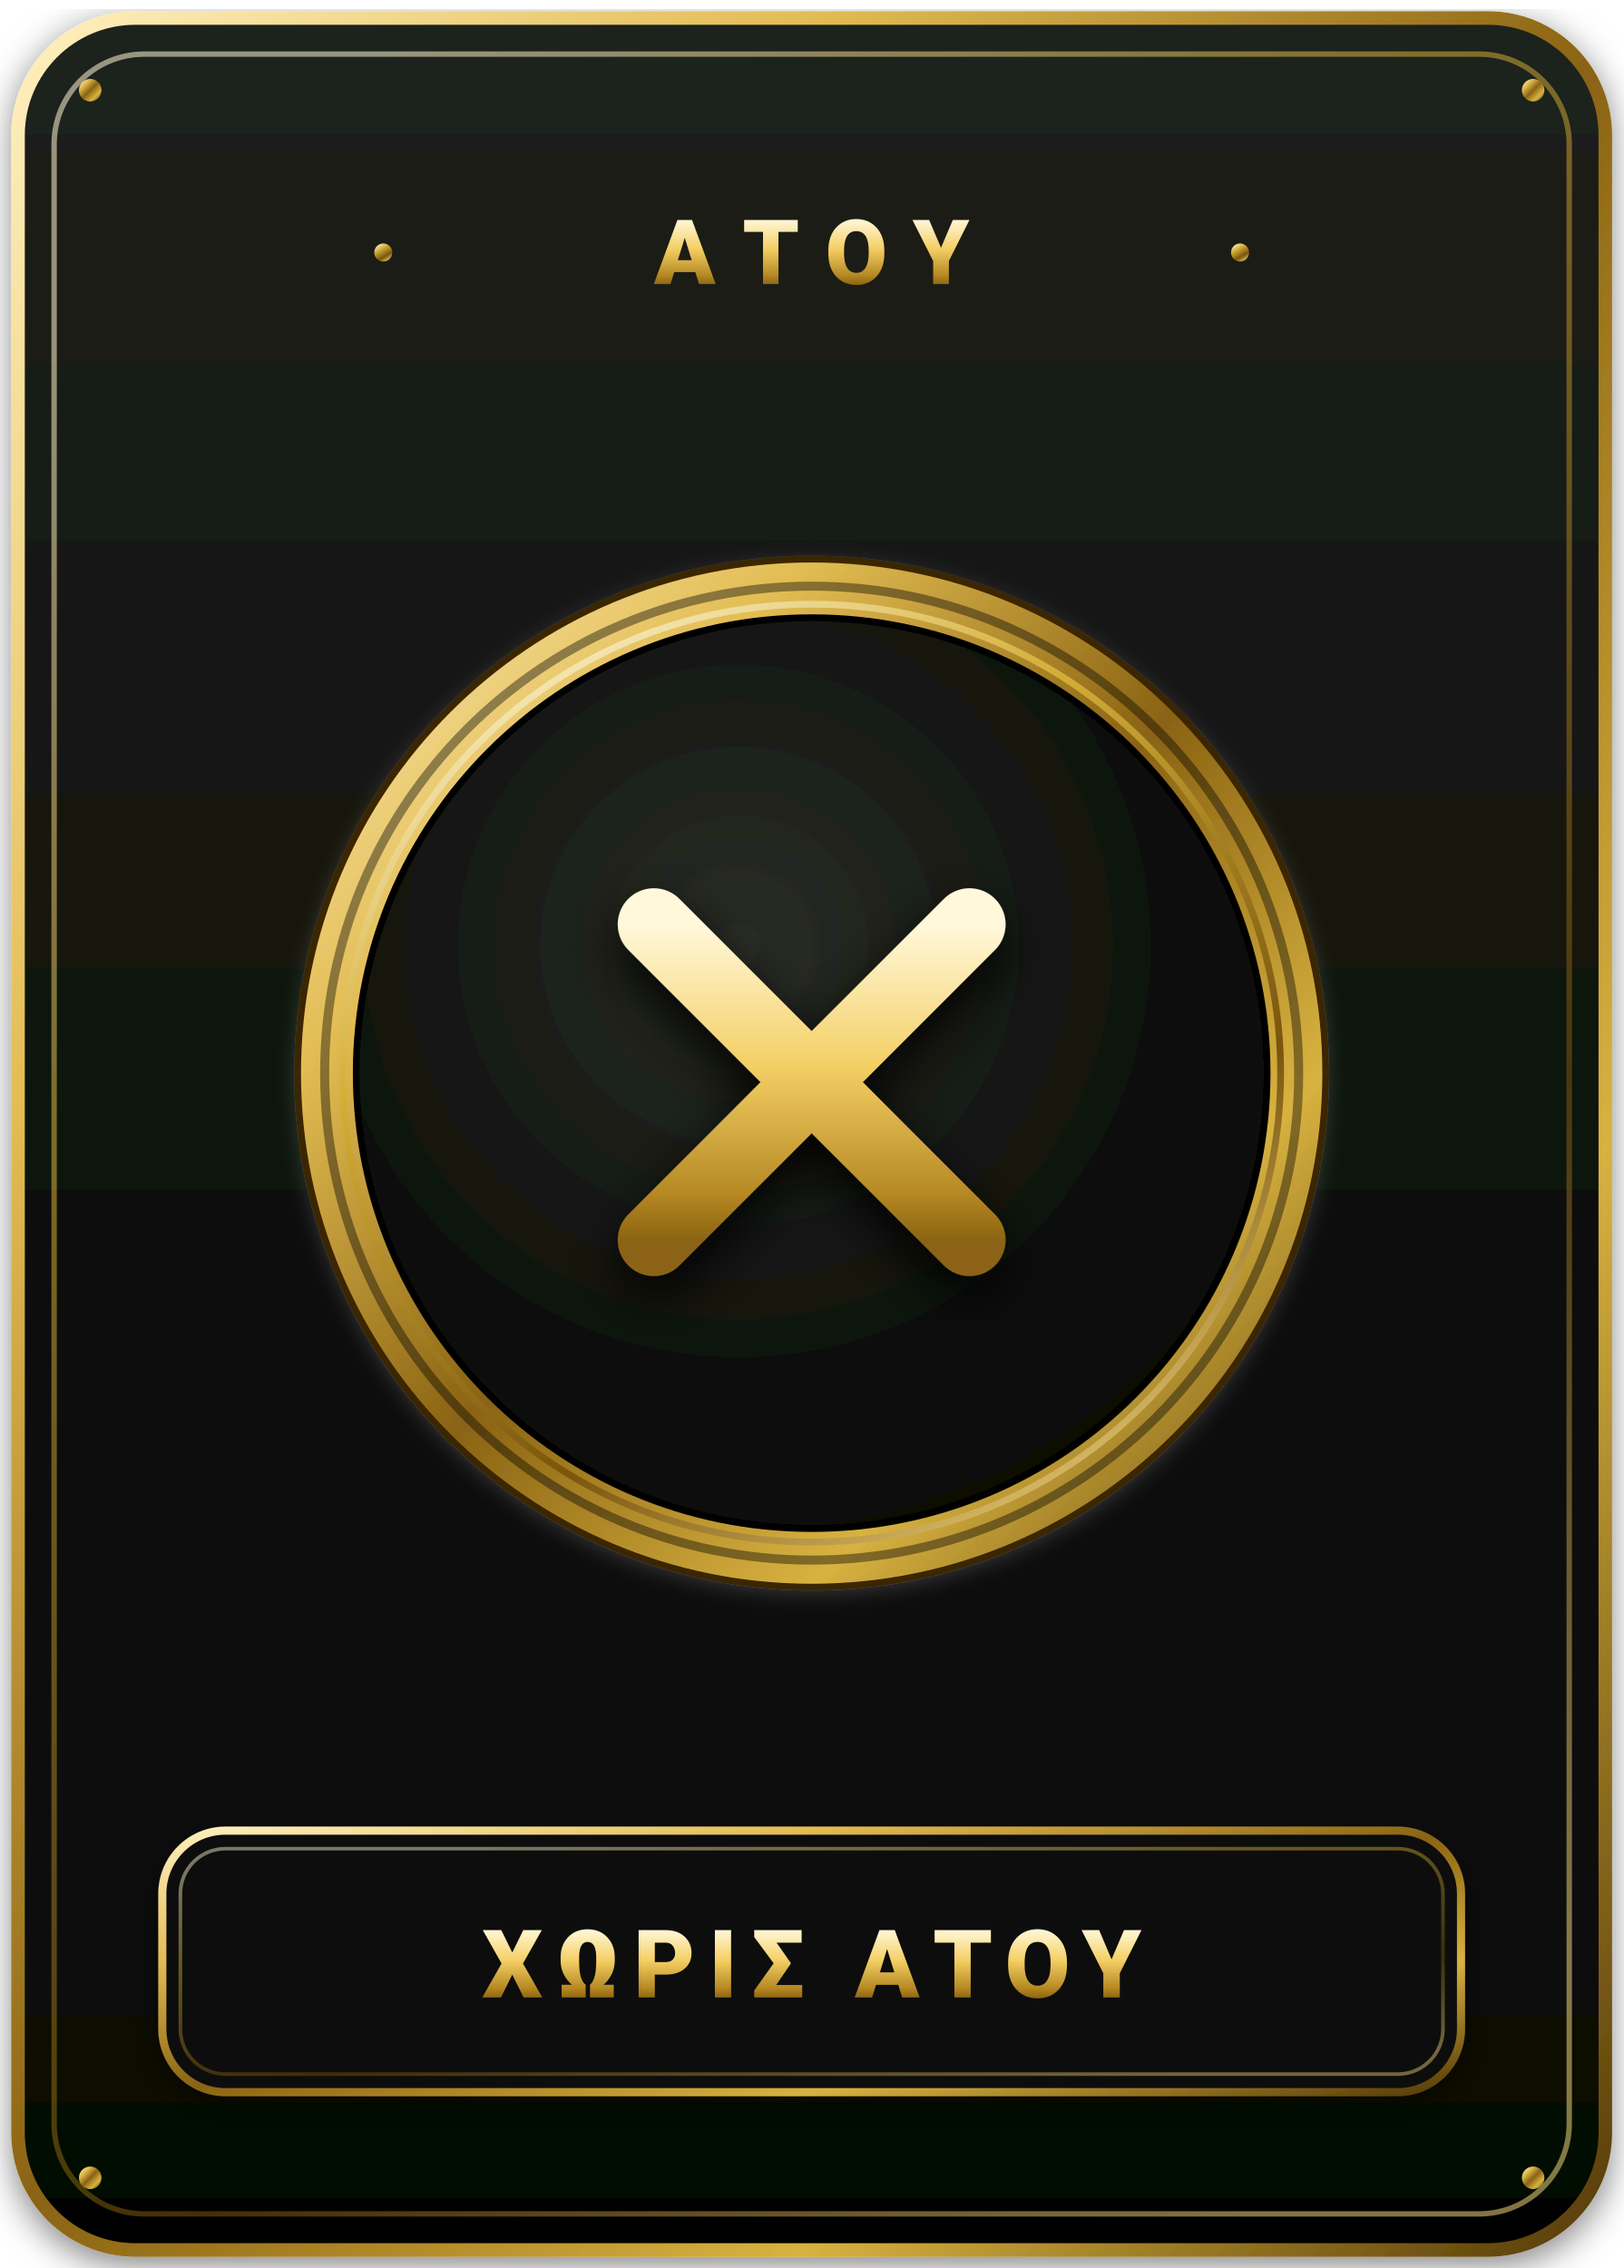
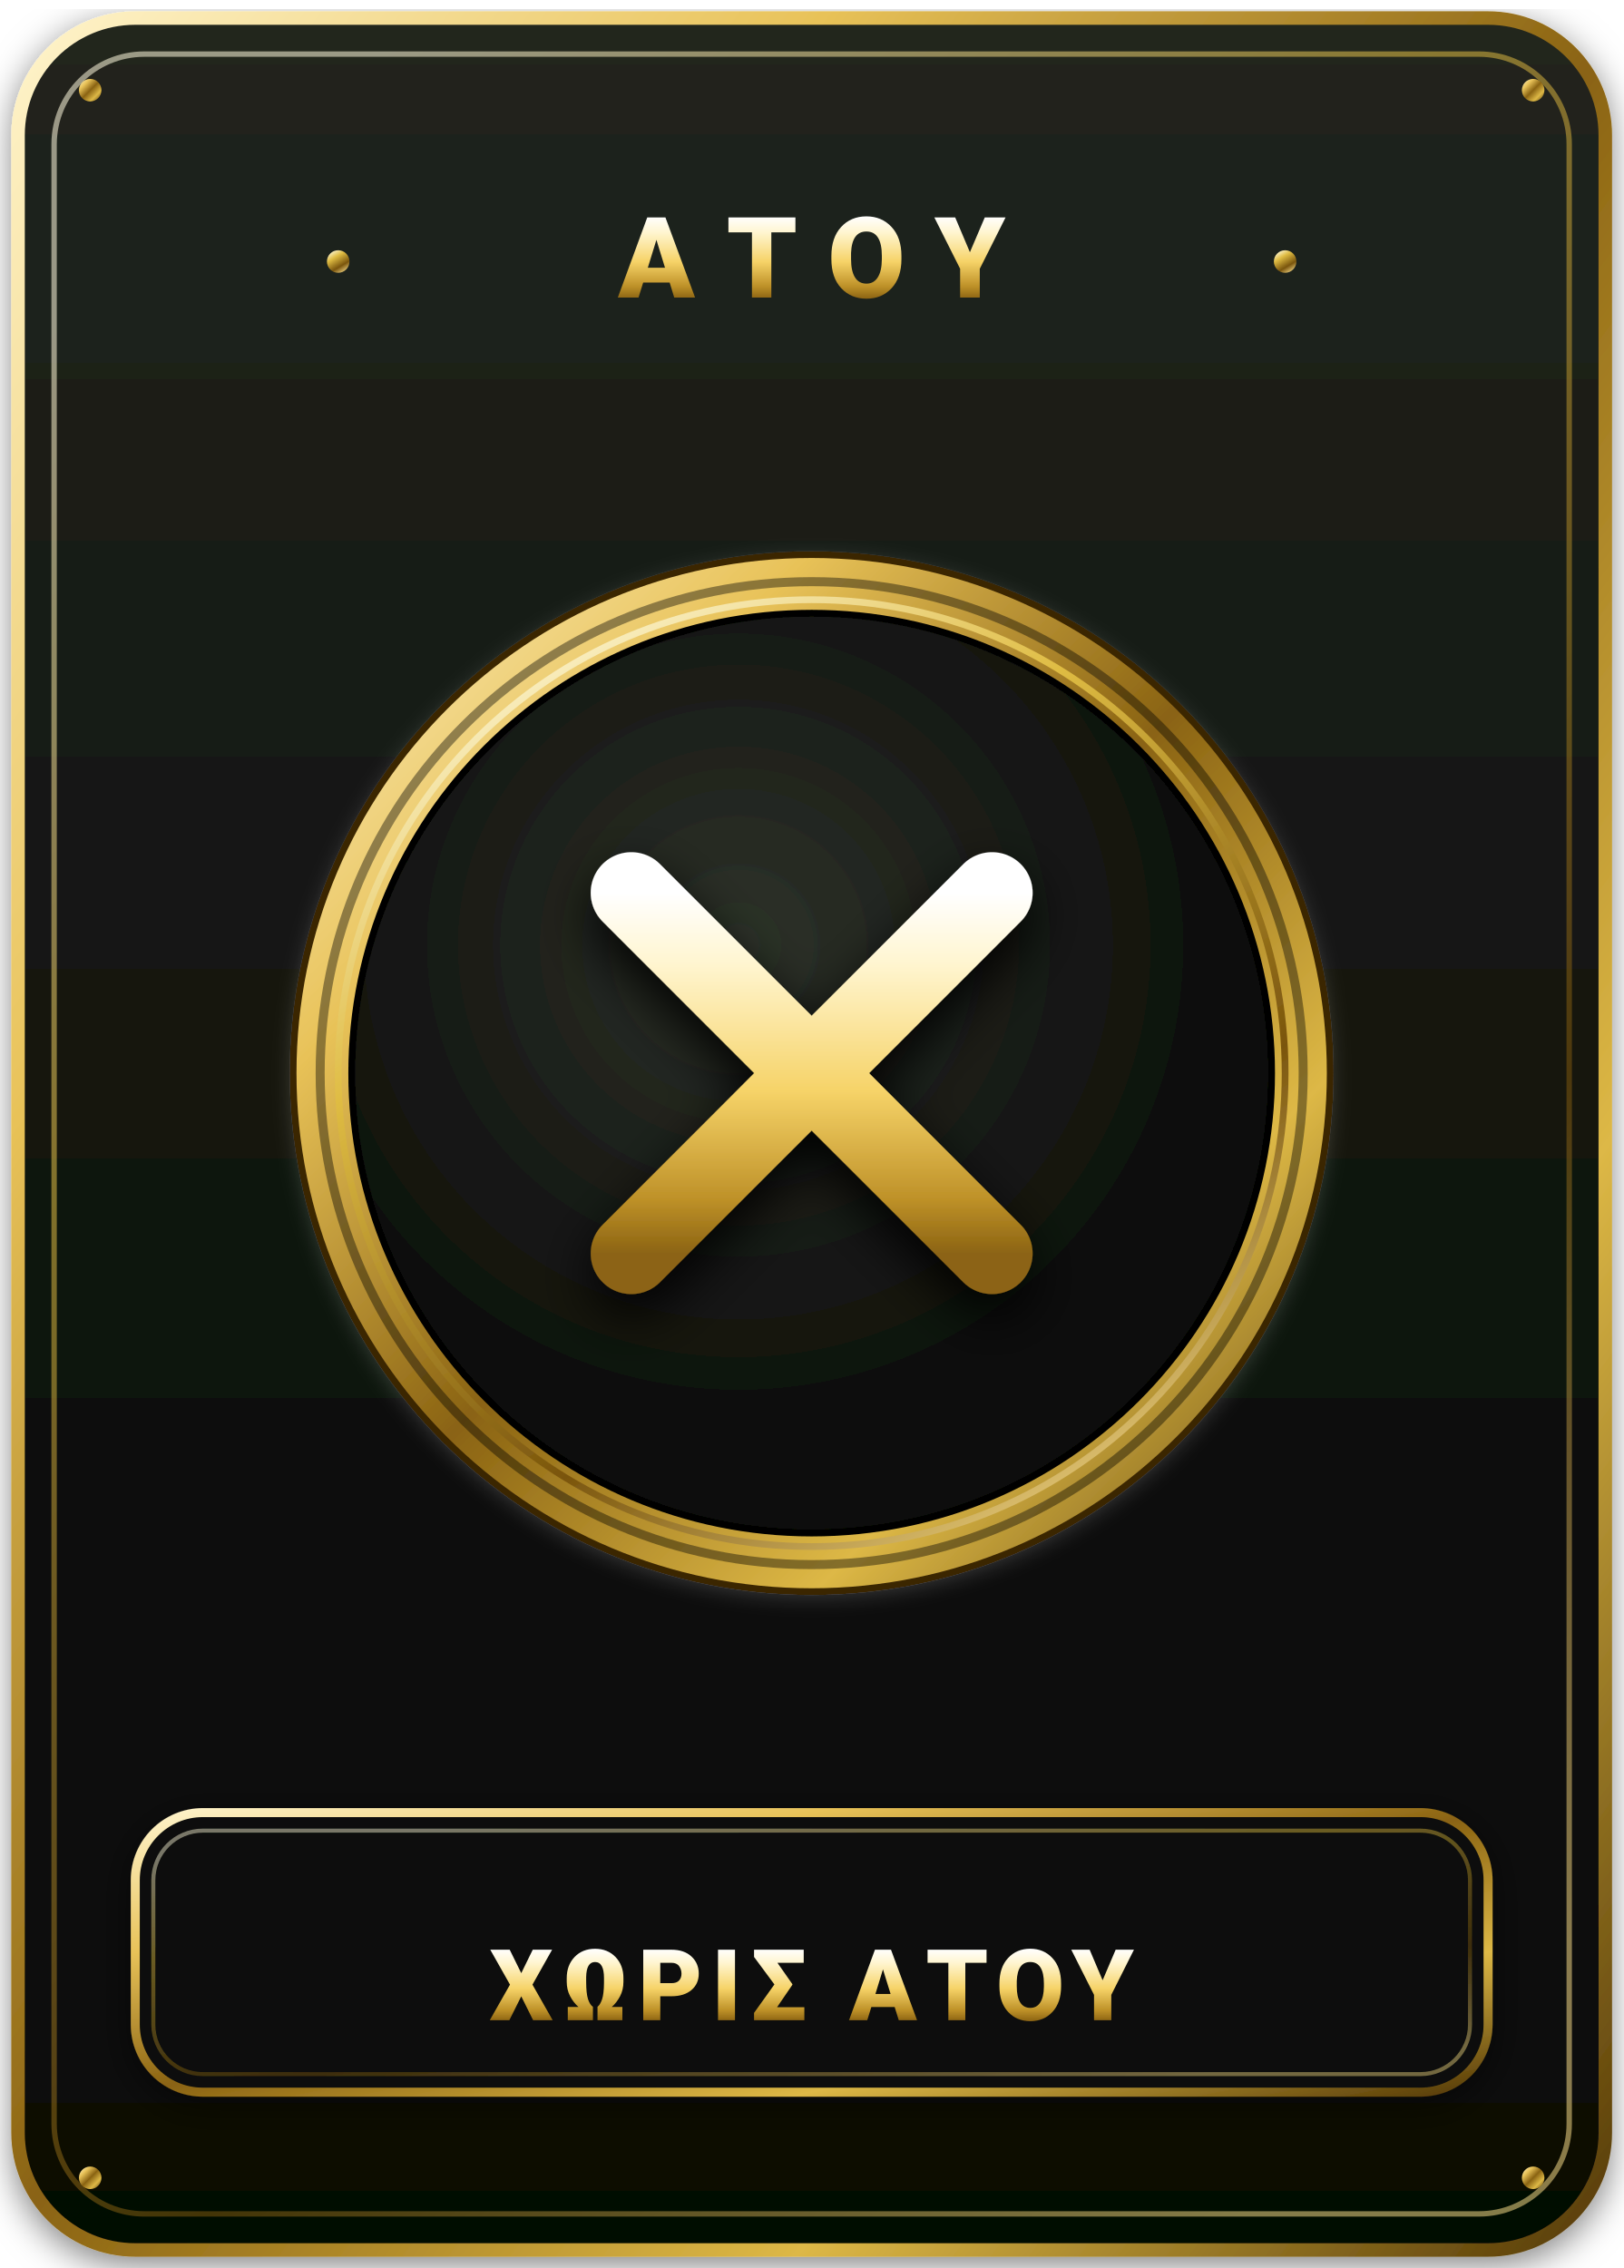
<svg xmlns="http://www.w3.org/2000/svg" viewBox="0 0 360 503" width="360" height="503">
  <defs>
    <linearGradient id="goldBevel" x1="0%" y1="0%" x2="100%" y2="100%">
-       <stop offset="0%" stop-color="#fff0c0" />
-       <stop offset="25%" stop-color="#e2bc52" />
+       <stop offset="0%" stop-color="#fff4cc" />
+       <stop offset="25%" stop-color="#e8c258" />
      <stop offset="50%" stop-color="#8a6312" />
-       <stop offset="75%" stop-color="#d8b240" />
+       <stop offset="75%" stop-color="#ddb846" />
      <stop offset="100%" stop-color="#553a06" />
    </linearGradient>
    <linearGradient id="goldGleam" x1="20%" y1="0%" x2="80%" y2="100%">
-       <stop offset="0%" stop-color="#fdf4d2" />
-       <stop offset="30%" stop-color="#d4af37" />
+       <stop offset="0%" stop-color="#fff9dc" />
+       <stop offset="30%" stop-color="#dfbc43" />
      <stop offset="70%" stop-color="#7a550d" />
-       <stop offset="100%" stop-color="#edd17a" />
+       <stop offset="100%" stop-color="#f2d784" />
    </linearGradient>
    <linearGradient id="goldText" x1="0%" y1="0%" x2="0%" y2="100%">
-       <stop offset="0%" stop-color="#fff8db" />
-       <stop offset="45%" stop-color="#f4cf64" />
-       <stop offset="85%" stop-color="#b68924" />
+       <stop offset="0%" stop-color="#ffffff" />
+       <stop offset="20%" stop-color="#fff5cf" />
+       <stop offset="55%" stop-color="#f6d368" />
+       <stop offset="85%" stop-color="#be9128" />
      <stop offset="100%" stop-color="#8c6413" />
    </linearGradient>
    <linearGradient id="cardBg" x1="0%" y1="0%" x2="0%" y2="100%">
-       <stop offset="0%" stop-color="#1e211b" />
-       <stop offset="40%" stop-color="#121410" />
-       <stop offset="80%" stop-color="#0a0c09" />
-       <stop offset="100%" stop-color="#050604" />
+       <stop offset="0%" stop-color="#21251e" />
+       <stop offset="40%" stop-color="#141712" />
+       <stop offset="80%" stop-color="#0b0d0a" />
+       <stop offset="100%" stop-color="#060705" />
    </linearGradient>
    <radialGradient id="coinBg" cx="42%" cy="36%" r="68%">
-       <stop offset="0%" stop-color="#2a2e26" />
-       <stop offset="55%" stop-color="#131511" />
-       <stop offset="100%" stop-color="#060705" />
+       <stop offset="0%" stop-color="#2e332a" />
+       <stop offset="55%" stop-color="#151713" />
+       <stop offset="100%" stop-color="#070806" />
    </radialGradient>
    <linearGradient id="blackGrad" x1="0%" y1="0%" x2="0%" y2="100%">
-       <stop offset="0%" stop-color="#464a42" />
-       <stop offset="40%" stop-color="#222520" />
-       <stop offset="85%" stop-color="#0c0d0b" />
+       <stop offset="0%" stop-color="#4e524a" />
+       <stop offset="40%" stop-color="#252823" />
+       <stop offset="85%" stop-color="#0e0f0c" />
      <stop offset="100%" stop-color="#040403" />
    </linearGradient>
    <linearGradient id="rubyGrad" x1="0%" y1="0%" x2="0%" y2="100%">
-       <stop offset="0%" stop-color="#ff4460" />
-       <stop offset="45%" stop-color="#d6112f" />
-       <stop offset="85%" stop-color="#8e0015" />
+       <stop offset="0%" stop-color="#ff4d68" />
+       <stop offset="45%" stop-color="#db1231" />
+       <stop offset="85%" stop-color="#940017" />
      <stop offset="100%" stop-color="#55000c" />
    </linearGradient>
    <filter id="cardShadow" x="-15%" y="-15%" width="130%" height="130%">
      <feDropShadow dx="0" dy="10" stdDeviation="14" flood-color="#000000" flood-opacity="0.85" />
      <feDropShadow dx="0" dy="2" stdDeviation="4" flood-color="#000000" flood-opacity="0.5" />
    </filter>
    <filter id="coinShadow" x="-25%" y="-25%" width="150%" height="150%">
      <feDropShadow dx="0" dy="6" stdDeviation="10" flood-color="#000000" flood-opacity="0.9" />
      <feDropShadow dx="0" dy="1" stdDeviation="2" flood-color="#ffffff" flood-opacity="0.15" />
    </filter>
    <filter id="symbolShadow" x="-30%" y="-30%" width="160%" height="160%">
      <feDropShadow dx="0" dy="5" stdDeviation="6" flood-color="#000000" flood-opacity="0.95" />
    </filter>
  </defs>
  <g filter="url(#cardShadow)">
    <rect x="4" y="4" width="352" height="495" rx="26" ry="26" fill="url(#cardBg)" stroke="url(#goldBevel)" stroke-width="3" />
  </g>
  <rect x="12" y="12" width="336" height="479" rx="20" ry="20" fill="none" stroke="url(#goldGleam)" stroke-width="1.2" stroke-opacity="0.55" />
  <circle cx="20" cy="20" r="2.5" fill="url(#goldBevel)" />
  <circle cx="340" cy="20" r="2.5" fill="url(#goldBevel)" />
  <circle cx="20" cy="483" r="2.5" fill="url(#goldBevel)" />
  <circle cx="340" cy="483" r="2.5" fill="url(#goldBevel)" />
  <g transform="translate(0, 0)">
-     <line x1="85" y1="56" x2="135" y2="56" stroke="url(#goldGleam)" stroke-width="1.2" stroke-linecap="round" />
-     <circle cx="85" cy="56" r="2" fill="url(#goldGleam)" />
-     <text x="180" y="63" text-anchor="middle" font-family="-apple-system, BlinkMacSystemFont, 'Segoe UI', Roboto, sans-serif" font-weight="900" font-size="20" letter-spacing="6" fill="url(#goldText)">ΑΤΟΥ</text>
-     <line x1="225" y1="56" x2="275" y2="56" stroke="url(#goldGleam)" stroke-width="1.2" stroke-linecap="round" />
-     <circle cx="275" cy="56" r="2" fill="url(#goldGleam)" />
+     <line x1="75" y1="58" x2="128" y2="58" stroke="url(#goldGleam)" stroke-width="1.5" stroke-linecap="round" />
+     <circle cx="75" cy="58" r="2.5" fill="url(#goldGleam)" />
+     <text x="180" y="66" text-anchor="middle" font-family="-apple-system, BlinkMacSystemFont, 'Segoe UI', Roboto, sans-serif" font-weight="900" font-size="25" letter-spacing="7" fill="url(#goldText)">ΑΤΟΥ</text>
+     <line x1="232" y1="58" x2="285" y2="58" stroke="url(#goldGleam)" stroke-width="1.5" stroke-linecap="round" />
+     <circle cx="285" cy="58" r="2.5" fill="url(#goldGleam)" />
  </g>
  <g filter="url(#coinShadow)">
-     <circle cx="180" cy="238" r="114" fill="url(#goldBevel)" stroke="#3a2503" stroke-width="1.5" />
-     <circle cx="180" cy="238" r="108" fill="none" stroke="rgba(0,0,0,0.4)" stroke-width="2" />
-     <circle cx="180" cy="238" r="104" fill="none" stroke="url(#goldGleam)" stroke-width="1.5" />
-     <circle cx="180" cy="238" r="101" fill="url(#coinBg)" stroke="#000000" stroke-width="1.5" />
+     <circle cx="180" cy="238" r="115" fill="url(#goldBevel)" stroke="#3a2503" stroke-width="1.5" />
+     <circle cx="180" cy="238" r="109" fill="none" stroke="rgba(0,0,0,0.4)" stroke-width="2" />
+     <circle cx="180" cy="238" r="105" fill="none" stroke="url(#goldGleam)" stroke-width="1.5" />
+     <circle cx="180" cy="238" r="102" fill="url(#coinBg)" stroke="#000000" stroke-width="1.5" />
  </g>
-   <g filter="url(#symbolShadow)" stroke="url(#goldText)" stroke-width="16" stroke-linecap="round">
-     <line x1="145" y1="205" x2="215" y2="275" />
-     <line x1="215" y1="205" x2="145" y2="275" />
+   <g filter="url(#symbolShadow)" stroke="url(#goldText)" stroke-width="18" stroke-linecap="round">
+     <line x1="140" y1="198" x2="220" y2="278" />
+     <line x1="220" y1="198" x2="140" y2="278" />
  </g>
  <g filter="url(#cardShadow)">
-     <rect x="36" y="406" width="288" height="58" rx="14" ry="14" fill="#0d0f0c" stroke="url(#goldBevel)" stroke-width="1.8" />
-     <rect x="40" y="410" width="280" height="50" rx="10" ry="10" fill="none" stroke="url(#goldGleam)" stroke-width="0.8" stroke-opacity="0.45" />
-     <text x="180" y="443" text-anchor="middle" font-family="-apple-system, BlinkMacSystemFont, 'Segoe UI', Roboto, sans-serif" font-weight="800" font-size="21" letter-spacing="3" fill="url(#goldText)">ΧΩΡΙΣ ΑΤΟΥ</text>
+     <rect x="30" y="402" width="300" height="62" rx="15" ry="15" fill="#0b0d0a" stroke="url(#goldBevel)" stroke-width="2" />
+     <rect x="34" y="406" width="292" height="54" rx="11" ry="11" fill="none" stroke="url(#goldGleam)" stroke-width="0.9" stroke-opacity="0.45" />
+     <text x="180" y="442" text-anchor="middle" dominant-baseline="middle" font-family="-apple-system, BlinkMacSystemFont, 'Segoe UI', Roboto, sans-serif" font-weight="900" font-size="22" letter-spacing="2" fill="url(#goldText)">ΧΩΡΙΣ ΑΤΟΥ</text>
  </g>
</svg>
